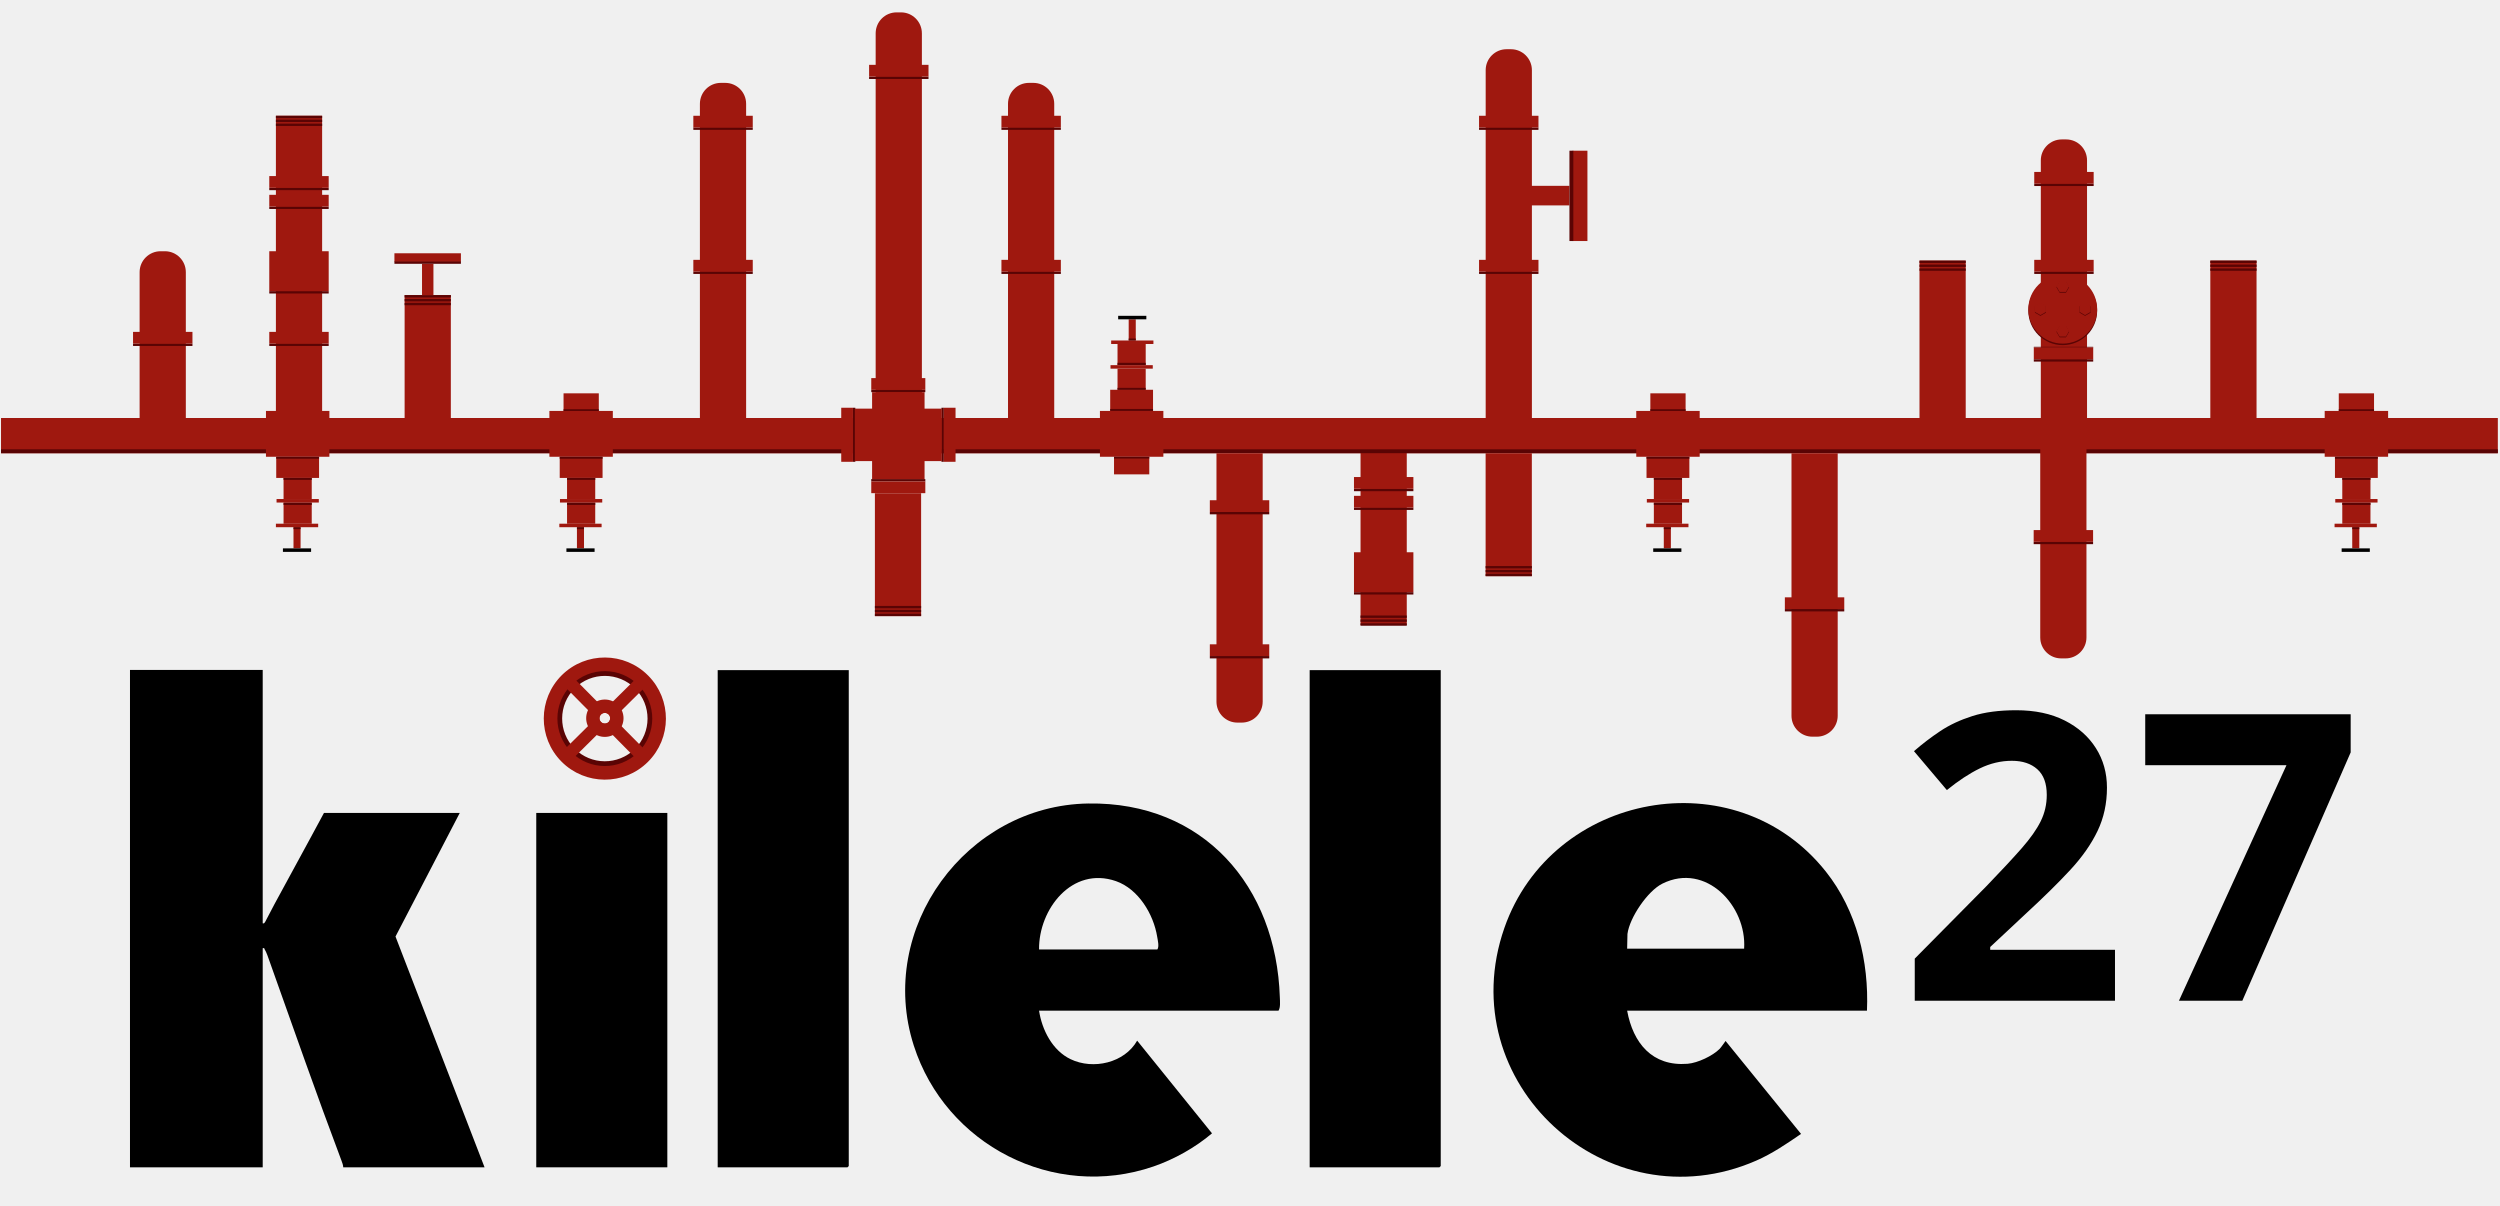
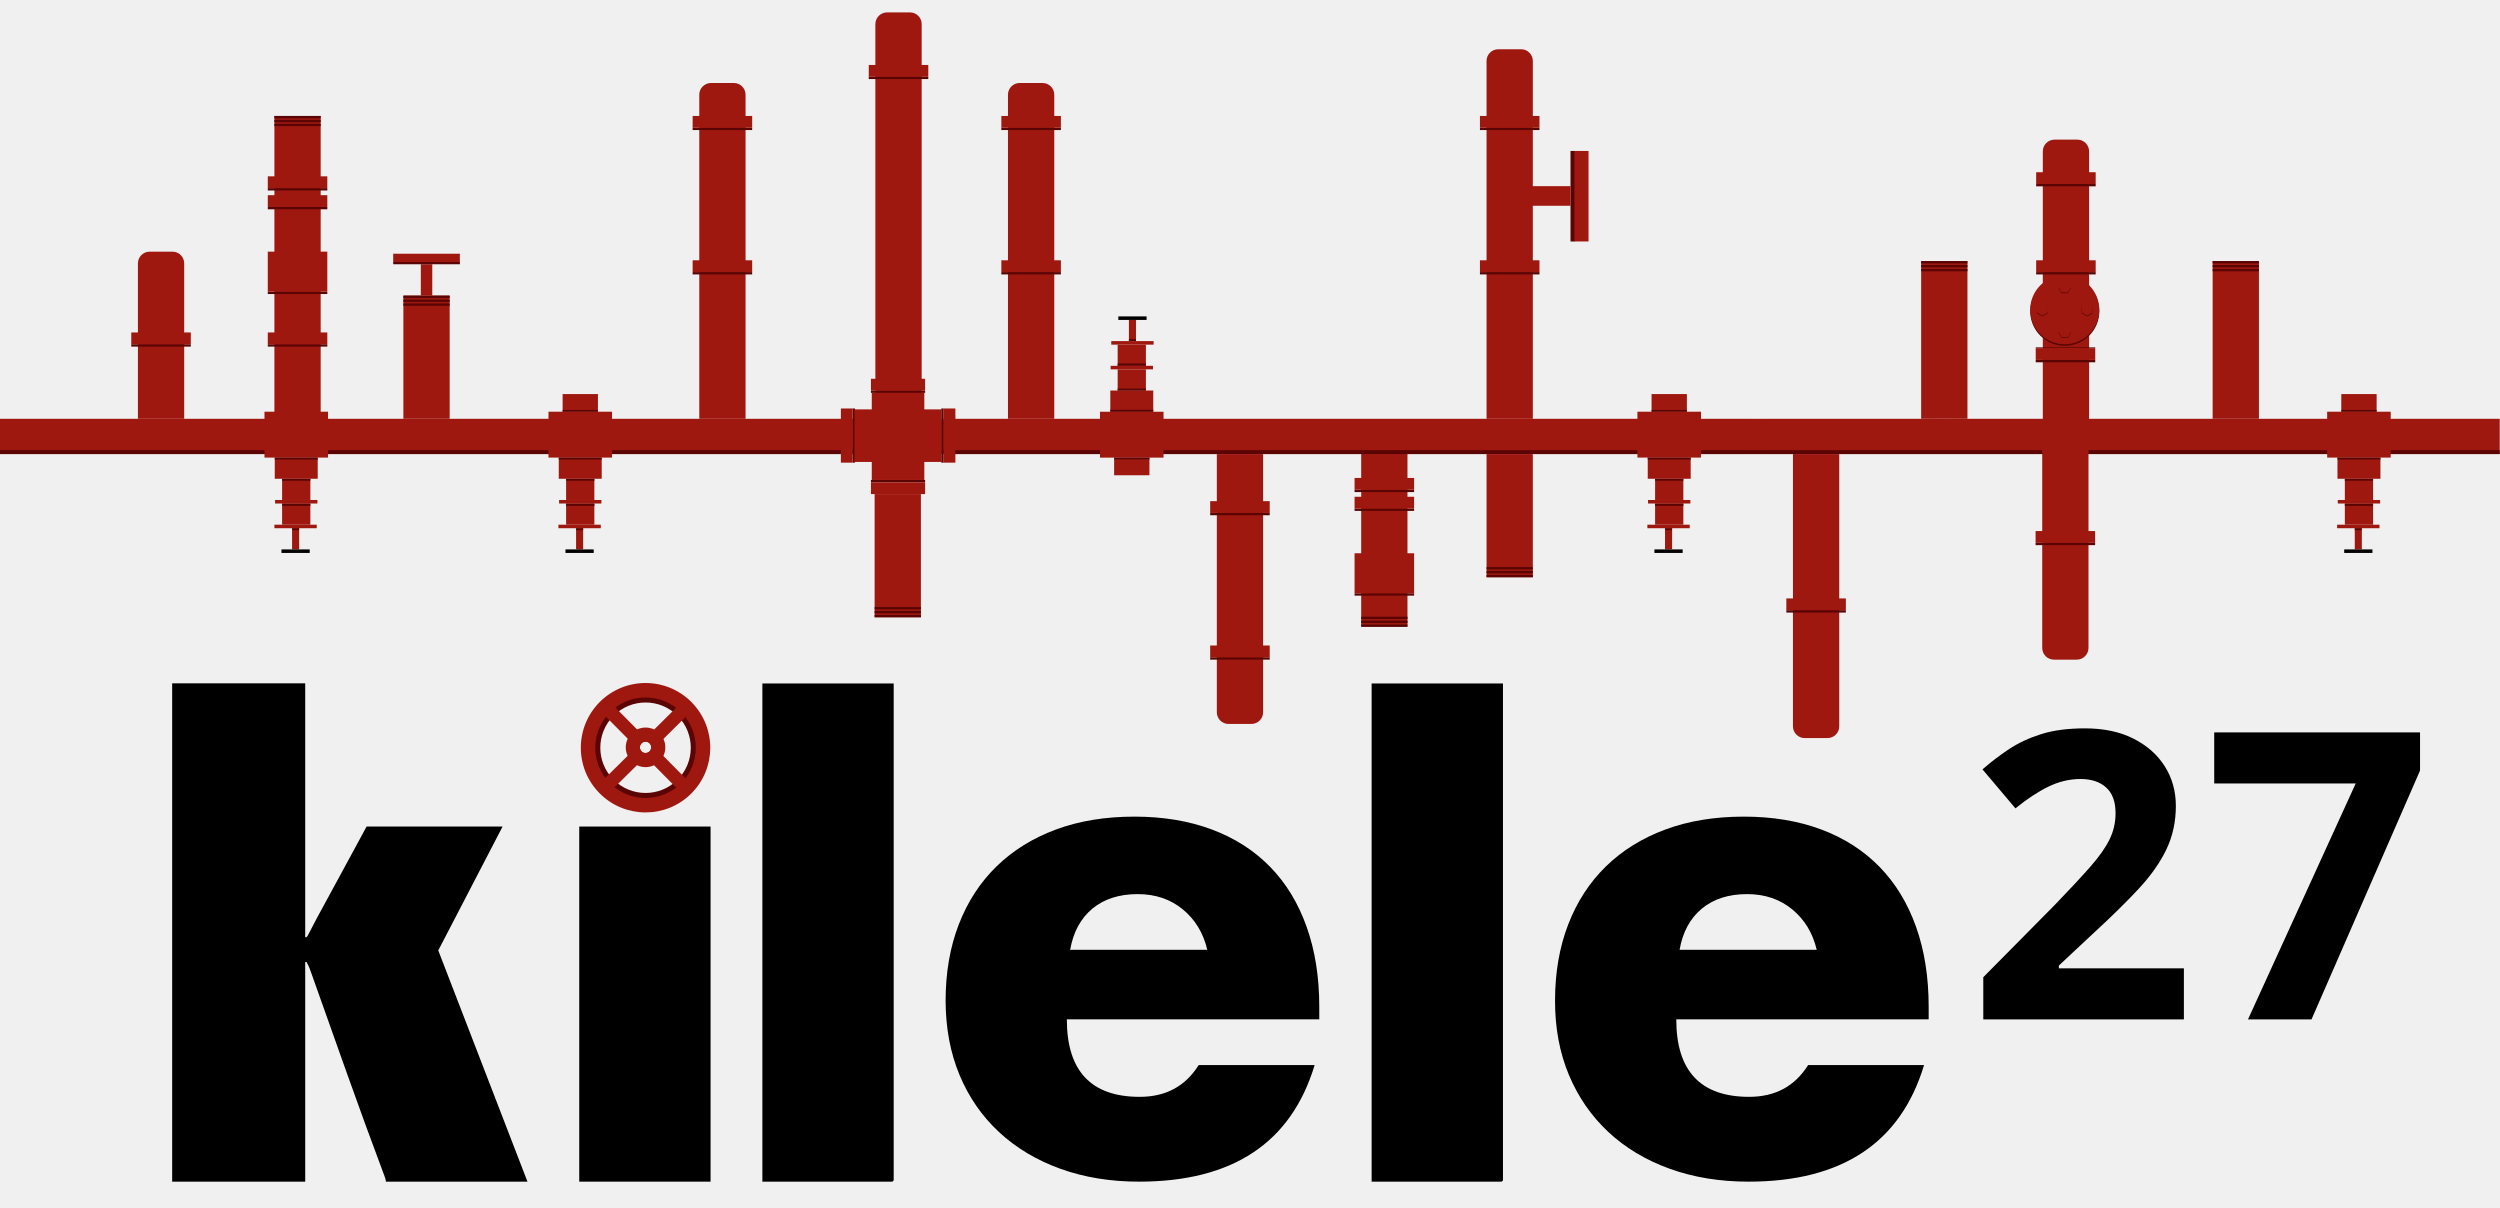
- <svg xmlns="http://www.w3.org/2000/svg" width="100%" height="100%" viewBox="0 0 1634 788" version="1.1" xml:space="preserve" style="fill-rule:evenodd;clip-rule:evenodd;stroke-linejoin:round;stroke-miterlimit:2;">
-   <rect id="Artboard1" x="0" y="0" width="1633.333" height="787.5" style="fill:none;" />
-   <g>
+ <svg xmlns="http://www.w3.org/2000/svg" width="100%" height="100%" viewBox="0 0 2917 1409" version="1.1" xml:space="preserve" style="fill-rule:evenodd;clip-rule:evenodd;stroke-linejoin:round;stroke-miterlimit:2;">
+   <rect id="Artboard1" x="0" y="0" width="2916.667" height="1408.333" style="fill:none;" />
+   <clipPath id="_clip1">
+     <rect x="0" y="0" width="2916.667" height="1408.333" />
+   </clipPath>
+   <g clip-path="url(#_clip1)">
    <g>
      <g>
-         <path d="M372.125,446.25c-12.917,12.833 -13,33.667 -0.208,46.583c12.792,12.958 33.667,13.042 46.583,0.25c12.917,-12.792 13.042,-33.667 0.208,-46.625c-12.833,-12.958 -33.625,-13 -46.583,-0.208Zm42.833,43.25c-10.958,10.833 -28.625,10.75 -39.458,-0.208c-10.833,-10.958 -10.75,-28.625 0.167,-39.458c10.917,-10.833 28.625,-10.75 39.5,0.208c10.833,10.917 10.75,28.583 -0.208,39.458Z" style="fill:#5a0404;fill-rule:nonzero;" />
-         <g>
-           <path d="M368.708,448.333l47.458,47.917l5.75,-5.75l-47.417,-47.875l-5.792,5.708Zm29.083,23.583c-1.375,1.333 -3.583,1.333 -4.958,0c-1.375,-1.333 -1.333,-3.625 0,-4.958c1.333,-1.333 3.625,-1.333 4.958,0c1.333,1.333 1.333,3.583 0,4.958Z" style="fill:#9f180f;fill-rule:nonzero;" />
-           <path d="M368.5,490.25l5.75,5.792l47.875,-47.458l-5.708,-5.75l-47.917,47.417Zm29.292,-18.333c-1.375,1.333 -3.583,1.333 -4.958,0c-1.375,-1.333 -1.333,-3.625 0,-4.958c1.333,-1.333 3.625,-1.333 4.958,0c1.333,1.333 1.333,3.583 0,4.958Z" style="fill:#9f180f;fill-rule:nonzero;" />
-           <path d="M386.75,460.75c-4.792,4.75 -4.833,12.5 -0.083,17.292c4.75,4.792 12.458,4.792 17.25,0.042c4.792,-4.708 4.833,-12.458 0.083,-17.25c-4.75,-4.792 -12.5,-4.833 -17.25,-0.083Zm12.25,12.417c-2.042,2 -5.375,2 -7.417,-0.042c-2.042,-2.042 -2,-5.375 0.042,-7.417c2.042,-2.042 5.375,-2 7.417,0.042c2.042,2.042 2,5.375 -0.042,7.417Z" style="fill:#9f180f;fill-rule:nonzero;" />
-           <path d="M367.208,441.292c-15.625,15.542 -15.75,40.792 -0.25,56.458c15.5,15.667 40.792,15.792 56.458,0.292c15.667,-15.542 15.792,-40.792 0.25,-56.458c-15.5,-15.667 -40.792,-15.792 -56.458,-0.292Zm49.917,50.417c-12.167,12.042 -31.792,11.958 -43.833,-0.208c-12.042,-12.167 -11.958,-31.833 0.208,-43.875c12.167,-12.042 31.792,-11.958 43.833,0.208c12.083,12.167 11.958,31.792 -0.208,43.875Z" style="fill:#9f180f;fill-rule:nonzero;" />
-         </g>
-       </g>
-       <path d="M84.958,762.958l0,-325.083l86.75,0l0,165.625c1,0.208 1.125,-0.292 1.583,-0.917l6.167,-11.75l23.583,-43.375l8.708,-16.125l88.75,0l-42,80.792l58.208,150.833l-92.375,0c-0.042,-1.458 -0.583,-2.833 -1.083,-4.208c-16.292,-43.208 -31.542,-86.875 -47.042,-130.375c-0.792,-2.208 -2.042,-6.083 -3.25,-7.917c-0.333,-0.542 0.083,-1 -1.25,-0.708l0,143.208l-86.75,0" style="fill-rule:nonzero;" />
-       <path d="M1220.25,660.583l-156.75,0c3.875,21.167 16.375,36.542 39.5,34.708c6.583,-0.542 16.375,-5.125 21,-9.792c0.875,-0.875 3.833,-5.125 3.833,-5.125l49.333,60.75c-9.375,6.417 -18.875,12.917 -29.292,17.458c-97.333,42.542 -200,-50.917 -164.583,-152.167c30.958,-88.542 150.917,-111.25 210.083,-36.75c20.208,25.417 28.25,58.75 26.875,90.917Zm-156.75,-40.542l76.458,0c1.833,-27.792 -24.875,-56.667 -53.417,-42.5c-9.708,4.833 -21.458,22.25 -22.833,32.875l-0.208,9.625Z" style="fill-rule:nonzero;" />
-       <path d="M679.125,660.583c1.917,12.583 8.75,26.042 20.625,31.708c14.75,7.083 35.208,2.458 43.5,-12.125l48.917,60.583c-10.875,9.25 -24.708,17 -38.292,21.667c-65.167,22.375 -135.833,-14.167 -156.625,-79.042c-24.583,-76.625 34.375,-157 114.042,-158.208c75.167,-1.167 122.917,54 125.208,126.708c0.083,2.625 0.5,6.667 -0.875,8.708l-156.5,0Zm0,-40l77.292,0c1.375,-1.75 0.292,-6.083 -0.083,-8.333c-2.375,-14.75 -12.292,-31.208 -26.917,-36.333c-28.708,-9.958 -50.583,18.333 -50.292,44.667Z" style="fill-rule:nonzero;" />
-       <path d="M856,762.958l0,-324.958l85.667,0l0,324.125l-0.833,0.833l-84.833,0Z" style="fill-rule:nonzero;" />
-       <path d="M469.083,762.958l0,-324.958l85.667,0l0,324.125l-0.833,0.833l-84.833,0Z" style="fill-rule:nonzero;" />
-       <rect x="350.5" y="531.333" width="85.667" height="231.625" />
+         <g>
+           <path d="M709.375,828.167c-24.458,24.25 -24.625,63.667 -0.417,88.125c24.208,24.458 63.667,24.625 88.125,0.417c24.458,-24.208 24.625,-63.667 0.417,-88.125c-24.208,-24.458 -63.667,-24.625 -88.125,-0.417Zm81,81.792c-20.708,20.5 -54.125,20.333 -74.667,-0.375c-20.5,-20.708 -20.333,-54.125 0.375,-74.625c20.708,-20.5 54.125,-20.375 74.625,0.333c20.542,20.708 20.375,54.125 -0.333,74.667Z" style="fill:#5a0404;fill-rule:nonzero;" />
+           <g>
+             <path d="M702.875,832.125l89.75,90.583l10.917,-10.833l-89.75,-90.583l-10.917,10.833Zm55,44.583c-2.625,2.542 -6.792,2.542 -9.333,-0.042c-2.542,-2.583 -2.542,-6.792 0,-9.333c2.542,-2.542 6.792,-2.542 9.375,0c2.542,2.625 2.542,6.792 -0.042,9.375Z" style="fill:#9f180f;fill-rule:nonzero;" />
+             <path d="M702.5,911.417l10.833,10.917l90.583,-89.708l-10.833,-10.958l-90.583,89.75Zm55.375,-34.708c-2.625,2.542 -6.792,2.542 -9.333,-0.042c-2.542,-2.583 -2.542,-6.792 0,-9.333c2.542,-2.542 6.792,-2.542 9.375,0c2.542,2.625 2.542,6.792 -0.042,9.375Z" style="fill:#9f180f;fill-rule:nonzero;" />
+             <path d="M736.958,855.625c-9.042,8.958 -9.125,23.583 -0.125,32.625c8.958,9.083 23.583,9.125 32.625,0.167c9.042,-8.958 9.125,-23.583 0.167,-32.667c-8.958,-9.083 -23.583,-9.125 -32.667,-0.125Zm23.208,23.417c-3.875,3.833 -10.125,3.833 -14,-0.083c-3.875,-3.917 -3.792,-10.125 0.083,-13.958c3.875,-3.875 10.125,-3.833 14,0.042c3.875,3.875 3.792,10.167 -0.083,14Z" style="fill:#9f180f;fill-rule:nonzero;" />
+             <path d="M700.083,818.792c-29.625,29.375 -29.875,77.167 -0.5,106.792c29.375,29.625 77.167,29.875 106.792,0.5c29.625,-29.333 29.833,-77.167 0.5,-106.792c-29.333,-29.625 -77.167,-29.833 -106.792,-0.5Zm94.417,95.333c-23,22.792 -60.167,22.625 -82.958,-0.417c-22.792,-23 -22.625,-60.125 0.417,-82.917c23,-22.792 60.125,-22.625 82.917,0.375c22.792,23 22.625,60.167 -0.375,82.958Z" style="fill:#9f180f;fill-rule:nonzero;" />
+           </g>
+         </g>
+         <path d="M200.875,1378.75l0,-581.458l155.25,0l0,296.25c1.792,0.375 1.958,-0.542 2.833,-1.667l11,-21.042l42.167,-77.583l15.583,-28.833l158.708,0l-75.042,144.542l104.083,269.792l-165.208,0c-0.125,-2.583 -1.083,-5.125 -2,-7.5c-29.125,-77.292 -56.375,-155.417 -84.083,-233.208c-1.417,-4 -3.667,-10.875 -5.833,-14.208c-0.625,-0.958 0.125,-1.75 -2.208,-1.292l0,256.208l-155.25,0" style="fill-rule:nonzero;" />
+         <path d="M1600.417,1378.75l0,-581.25l153.25,0l0,579.75l-1.542,1.5l-151.708,0Z" style="fill-rule:nonzero;" />
+         <path d="M1244.792,1189.375c0,60.278 28.347,90.417 85.042,90.417c30.389,0 53.319,-12.361 68.792,-37.083l135.292,0c-27.333,90.694 -95.625,136.042 -204.875,136.042c-33.5,0 -64.153,-5.028 -91.958,-15.083c-27.806,-10.056 -51.653,-24.347 -71.542,-42.875c-19.889,-18.528 -35.208,-40.694 -45.958,-66.5c-10.75,-25.806 -16.167,-54.667 -16.25,-86.583c0,-32.972 5.153,-62.736 15.458,-89.292c10.306,-26.528 25,-49.069 44.083,-67.625c19.056,-18.556 42.111,-32.861 69.167,-42.917c27.056,-10.028 57.597,-15.042 91.625,-15.042c33.472,0 63.611,5.014 90.417,15.042c26.806,10.056 49.486,24.625 68.042,43.708c18.556,19.056 32.722,42.375 42.5,69.958c9.806,27.556 14.708,58.597 14.708,93.125l0,14.708l-294.542,0Zm163.875,-81.167c-4.639,-19.583 -14.167,-35.306 -28.583,-47.167c-14.444,-11.861 -31.972,-17.792 -52.583,-17.792c-21.639,0 -39.292,5.667 -52.958,17c-13.639,11.361 -22.264,27.347 -25.875,47.958l160,0Z" style="fill-rule:nonzero;" />
+         <path d="M1955.875,1189.375c0,60.278 28.347,90.417 85.042,90.417c30.389,0 53.319,-12.361 68.792,-37.083l135.292,0c-27.333,90.694 -95.625,136.042 -204.875,136.042c-33.5,0 -64.167,-5.028 -92,-15.083c-27.833,-10.056 -51.667,-24.347 -71.5,-42.875c-19.833,-18.528 -35.167,-40.694 -46,-66.5c-10.833,-25.806 -16.236,-54.667 -16.208,-86.583c0,-32.972 5.153,-62.736 15.458,-89.292c10.306,-26.528 24.986,-49.069 44.042,-67.625c19.056,-18.556 42.125,-32.861 69.208,-42.917c27.056,-10.028 57.583,-15.042 91.583,-15.042c33.5,0 63.653,5.014 90.458,15.042c26.778,10.056 49.444,24.625 68,43.708c18.556,19.056 32.736,42.375 42.542,69.958c9.778,27.556 14.667,58.597 14.667,93.125l0,14.708l-294.5,0Zm163.875,-81.167c-4.639,-19.583 -14.167,-35.306 -28.583,-47.167c-14.444,-11.861 -31.972,-17.792 -52.583,-17.792c-21.639,0 -39.292,5.667 -52.958,17c-13.667,11.361 -22.292,27.347 -25.875,47.958l160,0Z" style="fill-rule:nonzero;" />
+         <path d="M889.542,1378.75l0,-581.25l153.208,0l0,579.75l-1.5,1.5l-151.708,0Z" style="fill-rule:nonzero;" />
+         <rect x="675.875" y="964.417" width="153.208" height="414.333" />
+       </g>
+       <g>
+         <text x="2295.333px" y="1189.458px" style="font-family:'Futura-CondensedExtraBold', 'Futura', sans-serif;font-weight:800;font-stretch:condensed;font-size:469.083px;">2</text>
+         <text x="2570.875px" y="1189.458px" style="font-family:'Futura-CondensedExtraBold', 'Futura', sans-serif;font-weight:800;font-stretch:condensed;font-size:469.083px;">7</text>
+       </g>
    </g>
    <g>
-       <text x="1241px" y="654.083px" style="font-family:'Futura-CondensedExtraBold', 'Futura', sans-serif;font-weight:800;font-stretch:condensed;font-size:262.25px;">2</text>
-       <text x="1395.042px" y="654.083px" style="font-family:'Futura-CondensedExtraBold', 'Futura', sans-serif;font-weight:800;font-stretch:condensed;font-size:262.25px;">7</text>
-     </g>
-   </g>
-   <g>
-     <g>
-       <rect x="889.25" y="286.75" width="30.208" height="121.833" style="fill:#9f180f;" />
-       <rect x="884.958" y="331.75" width="38.833" height="1.542" style="fill:#5a0404;" />
-       <rect x="884.958" y="324.083" width="38.833" height="7.667" style="fill:#9f180f;" />
-       <rect x="884.958" y="319.5" width="38.833" height="1.542" style="fill:#5a0404;" />
-       <rect x="889.25" y="402.292" width="30.208" height="1.542" style="fill:#5a0404;" />
-       <rect x="889.25" y="404.875" width="30.208" height="1.542" style="fill:#5a0404;" />
-       <rect x="889.25" y="407.417" width="30.208" height="1.542" style="fill:#5a0404;" />
-       <rect x="884.958" y="311.792" width="38.833" height="7.667" style="fill:#9f180f;" />
-       <rect x="884.958" y="387.042" width="38.833" height="1.542" style="fill:#5a0404;" />
-       <rect x="884.958" y="360.958" width="38.833" height="26.083" style="fill:#9f180f;" />
-     </g>
-     <rect x="1143" y="273.208" width="9.208" height="23.042" style="fill:#fff;" />
-     <rect x="1267.375" y="270.917" width="9.208" height="23.042" style="fill:#fff;" />
-     <rect x="0.667" y="273.208" width="1631.917" height="23.042" style="fill:#9f180f;" />
-     <rect x="0.667" y="293.667" width="1631.917" height="2.542" style="fill:#5a0404;" />
-     <g>
-       <rect x="359.083" y="268.583" width="41.458" height="29.958" style="fill:#9f180f;" />
-       <rect x="368.333" y="257.083" width="23.042" height="11.5" style="fill:#9f180f;" />
-       <rect x="368.333" y="267.458" width="23.042" height="1.167" style="fill:#5a0404;" />
-       <rect x="365.833" y="298.542" width="28" height="13.833" style="fill:#9f180f;" />
-       <rect x="365.833" y="298.542" width="28" height="1.292" style="fill:#5a0404;" />
-       <rect x="370.625" y="312.375" width="18.417" height="13.833" style="fill:#9f180f;" />
-       <rect x="370.625" y="312.375" width="18.417" height="1.292" style="fill:#5a0404;" />
-       <rect x="370.625" y="328.5" width="18.417" height="13.833" style="fill:#9f180f;" />
-       <rect x="370.625" y="328.5" width="18.417" height="1.542" style="fill:#5a0404;" />
-       <rect x="377.083" y="344.583" width="4.625" height="13.833" style="fill:#9f180f;" />
-       <rect x="366" y="326.167" width="27.625" height="2.292" style="fill:#9f180f;" />
-       <rect x="365.583" y="342.292" width="27.625" height="2.292" style="fill:#9f180f;" />
-       <rect x="370.208" y="358.417" width="18.417" height="2.292" />
-       <rect x="377.083" y="344.583" width="4.625" height="1.292" style="fill:#5a0404;" />
-     </g>
-     <g>
-       <rect x="1069.458" y="268.583" width="41.458" height="29.958" style="fill:#9f180f;" />
-       <rect x="1078.667" y="257.083" width="23.042" height="11.5" style="fill:#9f180f;" />
-       <rect x="1078.667" y="267.458" width="23.042" height="1.167" style="fill:#5a0404;" />
-       <rect x="1076.167" y="298.542" width="28" height="13.833" style="fill:#9f180f;" />
-       <rect x="1076.167" y="298.542" width="28" height="1.292" style="fill:#5a0404;" />
-       <rect x="1080.958" y="312.375" width="18.417" height="13.833" style="fill:#9f180f;" />
-       <rect x="1080.958" y="312.375" width="18.417" height="1.292" style="fill:#5a0404;" />
-       <rect x="1080.958" y="328.5" width="18.417" height="13.833" style="fill:#9f180f;" />
-       <rect x="1080.958" y="328.5" width="18.417" height="1.542" style="fill:#5a0404;" />
-       <rect x="1087.458" y="344.583" width="4.625" height="13.833" style="fill:#9f180f;" />
-       <rect x="1076.375" y="326.167" width="27.625" height="2.292" style="fill:#9f180f;" />
-       <rect x="1075.958" y="342.292" width="27.625" height="2.292" style="fill:#9f180f;" />
-       <rect x="1080.542" y="358.417" width="18.417" height="2.292" />
-       <rect x="1087.458" y="344.583" width="4.625" height="1.292" style="fill:#5a0404;" />
-     </g>
-     <g>
-       <rect x="1519.417" y="268.583" width="41.458" height="29.958" style="fill:#9f180f;" />
-       <rect x="1528.625" y="257.083" width="23.042" height="11.5" style="fill:#9f180f;" />
-       <rect x="1528.625" y="267.458" width="23.042" height="1.167" style="fill:#5a0404;" />
-       <rect x="1526.125" y="298.542" width="28" height="13.833" style="fill:#9f180f;" />
-       <rect x="1526.125" y="298.542" width="28" height="1.292" style="fill:#5a0404;" />
-       <rect x="1530.917" y="312.375" width="18.417" height="13.833" style="fill:#9f180f;" />
-       <rect x="1530.917" y="312.375" width="18.417" height="1.292" style="fill:#5a0404;" />
-       <rect x="1530.917" y="328.5" width="18.417" height="13.833" style="fill:#9f180f;" />
-       <rect x="1530.917" y="328.5" width="18.417" height="1.542" style="fill:#5a0404;" />
-       <rect x="1537.417" y="344.583" width="4.625" height="13.833" style="fill:#9f180f;" />
-       <rect x="1526.333" y="326.167" width="27.625" height="2.292" style="fill:#9f180f;" />
-       <rect x="1525.875" y="342.292" width="27.625" height="2.292" style="fill:#9f180f;" />
-       <rect x="1530.5" y="358.417" width="18.417" height="2.292" />
-       <rect x="1537.417" y="344.583" width="4.625" height="1.292" style="fill:#5a0404;" />
-     </g>
-     <g>
-       <rect x="718.917" y="268.583" width="41.458" height="29.958" style="fill:#9f180f;" />
-       <rect x="728.125" y="298.542" width="23.042" height="11.5" style="fill:#9f180f;" />
-       <rect x="728.125" y="298.542" width="23.042" height="1.167" style="fill:#5a0404;" />
-       <rect x="725.625" y="254.75" width="28" height="13.833" style="fill:#9f180f;" />
-       <rect x="725.625" y="267.292" width="28" height="1.292" style="fill:#5a0404;" />
-       <rect x="730.417" y="240.958" width="18.417" height="13.833" style="fill:#9f180f;" />
-       <rect x="730.417" y="253.5" width="18.417" height="1.292" style="fill:#5a0404;" />
-       <rect x="730.417" y="224.833" width="18.417" height="13.833" style="fill:#9f180f;" />
-       <rect x="730.417" y="237.125" width="18.417" height="1.542" style="fill:#5a0404;" />
-       <rect x="737.708" y="208.708" width="4.625" height="13.833" style="fill:#9f180f;" />
-       <rect x="725.833" y="238.667" width="27.625" height="2.292" style="fill:#9f180f;" />
-       <rect x="726.25" y="222.542" width="27.625" height="2.292" style="fill:#9f180f;" />
-       <rect x="730.833" y="206.417" width="18.417" height="2.292" />
-       <rect x="737.708" y="221.25" width="4.625" height="1.292" style="fill:#5a0404;" />
-     </g>
-     <g>
-       <rect x="173.833" y="268.583" width="41.458" height="29.958" style="fill:#9f180f;" />
-       <rect x="183.042" y="257.083" width="23.042" height="11.5" style="fill:#9f180f;" />
-       <rect x="183.042" y="267.458" width="23.042" height="1.167" style="fill:#5a0404;" />
-       <rect x="180.542" y="298.542" width="28" height="13.833" style="fill:#9f180f;" />
-       <rect x="180.542" y="298.542" width="28" height="1.292" style="fill:#5a0404;" />
-       <rect x="185.333" y="312.375" width="18.417" height="13.833" style="fill:#9f180f;" />
-       <rect x="185.333" y="312.375" width="18.417" height="1.292" style="fill:#5a0404;" />
-       <rect x="185.333" y="328.5" width="18.417" height="13.833" style="fill:#9f180f;" />
-       <rect x="185.333" y="328.5" width="18.417" height="1.542" style="fill:#5a0404;" />
-       <rect x="191.833" y="344.583" width="4.625" height="13.833" style="fill:#9f180f;" />
-       <rect x="180.75" y="326.167" width="27.625" height="2.292" style="fill:#9f180f;" />
-       <rect x="180.333" y="342.292" width="27.625" height="2.292" style="fill:#9f180f;" />
-       <rect x="184.917" y="358.417" width="18.417" height="2.292" />
-       <rect x="191.833" y="344.583" width="4.625" height="1.292" style="fill:#5a0404;" />
-     </g>
-     <g>
-       <path d="M471.125,54.167l2.875,0c7.542,0 13.667,6.125 13.667,13.667l0,205.375l-30.208,0l0,-205.375c0,-7.542 6.125,-13.667 13.667,-13.667Z" style="fill:#9f180f;fill-rule:nonzero;" />
-       <rect x="453.167" y="83.333" width="38.833" height="1.542" style="fill:#5a0404;" />
-       <rect x="453.167" y="75.667" width="38.833" height="7.667" style="fill:#9f180f;" />
-       <rect x="453.167" y="177.5" width="38.833" height="1.542" style="fill:#5a0404;" />
-       <rect x="453.167" y="169.833" width="38.833" height="7.667" style="fill:#9f180f;" />
-     </g>
-     <g>
-       <path d="M586.042,8.083l2.833,0c7.542,0 13.667,6.125 13.667,13.708l0,251.417l-30.208,0l0,-251.417c0,-7.583 6.125,-13.708 13.708,-13.708Z" style="fill:#9f180f;fill-rule:nonzero;" />
-       <rect x="568.042" y="50.083" width="38.833" height="1.542" style="fill:#5a0404;" />
-       <rect x="568.042" y="42.375" width="38.833" height="7.667" style="fill:#9f180f;" />
-     </g>
-     <g>
-       <path d="M672.5,54.167l2.875,0c7.542,0 13.667,6.125 13.667,13.667l0,205.375l-30.208,0l0,-205.375c0,-7.542 6.125,-13.667 13.667,-13.667Z" style="fill:#9f180f;fill-rule:nonzero;" />
-       <rect x="654.542" y="83.333" width="38.833" height="1.542" style="fill:#5a0404;" />
-       <rect x="654.542" y="75.667" width="38.833" height="7.667" style="fill:#9f180f;" />
-       <rect x="654.542" y="177.5" width="38.833" height="1.542" style="fill:#5a0404;" />
-       <rect x="654.542" y="169.833" width="38.833" height="7.667" style="fill:#9f180f;" />
-     </g>
-     <g>
-       <path d="M811.625,472.292l-2.875,0c-7.542,0 -13.667,-6.125 -13.667,-13.667l-0,-162.375l30.208,0l0,162.375c0,7.542 -6.125,13.667 -13.667,13.667Z" style="fill:#9f180f;fill-rule:nonzero;" />
-       <g>
-         <rect x="790.75" y="428.792" width="38.833" height="1.542" style="fill:#5a0404;" />
-         <rect x="790.75" y="421.125" width="38.833" height="7.667" style="fill:#9f180f;" />
-         <rect x="790.75" y="334.625" width="38.833" height="1.542" style="fill:#5a0404;" />
-         <rect x="790.75" y="326.958" width="38.833" height="7.667" style="fill:#9f180f;" />
-       </g>
-     </g>
-     <g>
-       <path d="M104.958,164.208l2.833,0c7.542,0 13.667,6.125 13.667,13.667l0,95.333l-30.208,0l0,-95.333c0,-7.542 6.167,-13.667 13.708,-13.667Z" style="fill:#9f180f;fill-rule:nonzero;" />
-       <rect x="86.958" y="224.583" width="38.833" height="1.542" style="fill:#5a0404;" />
-       <rect x="86.958" y="216.917" width="38.833" height="7.667" style="fill:#9f180f;" />
-     </g>
-     <g>
-       <rect x="264.458" y="192.875" width="30.208" height="80.333" style="fill:#9f180f;" />
-       <rect x="264.458" y="192.875" width="30.208" height="1.542" style="fill:#5a0404;" />
-       <rect x="264.458" y="195.417" width="30.208" height="1.542" style="fill:#5a0404;" />
-       <rect x="264.458" y="197.958" width="30.208" height="1.542" style="fill:#5a0404;" />
-     </g>
-     <g>
-       <rect x="971" y="296.25" width="30.208" height="80.333" style="fill:#9f180f;" />
-       <rect x="971" y="375.042" width="30.208" height="1.542" style="fill:#5a0404;" />
-       <rect x="971" y="372.5" width="30.208" height="1.542" style="fill:#5a0404;" />
-       <rect x="971" y="369.958" width="30.208" height="1.542" style="fill:#5a0404;" />
-     </g>
-     <g>
-       <rect x="571.833" y="322.375" width="30.208" height="80.333" style="fill:#9f180f;" />
-       <rect x="571.833" y="401.125" width="30.208" height="1.542" style="fill:#5a0404;" />
-       <rect x="571.833" y="398.583" width="30.208" height="1.542" style="fill:#5a0404;" />
-       <rect x="571.833" y="396.042" width="30.208" height="1.542" style="fill:#5a0404;" />
-     </g>
-     <g>
-       <rect x="1254.583" y="170.333" width="30.208" height="102.875" style="fill:#9f180f;" />
-       <rect x="1254.583" y="170.333" width="30.208" height="1.542" style="fill:#5a0404;" />
-       <rect x="1254.583" y="172.917" width="30.208" height="1.542" style="fill:#5a0404;" />
-       <rect x="1254.583" y="175.458" width="30.208" height="1.542" style="fill:#5a0404;" />
-     </g>
-     <g>
-       <rect x="1444.667" y="170.333" width="30.208" height="102.875" style="fill:#9f180f;" />
-       <rect x="1444.667" y="170.333" width="30.208" height="1.542" style="fill:#5a0404;" />
-       <rect x="1444.667" y="172.917" width="30.208" height="1.542" style="fill:#5a0404;" />
-       <rect x="1444.667" y="175.458" width="30.208" height="1.542" style="fill:#5a0404;" />
-     </g>
-     <g>
-       <rect x="180.333" y="75.667" width="30.208" height="197.542" style="fill:#9f180f;" />
-       <rect x="176" y="224.583" width="38.833" height="1.542" style="fill:#5a0404;" />
-       <rect x="176" y="216.917" width="38.833" height="7.667" style="fill:#9f180f;" />
-       <rect x="176" y="135.042" width="38.833" height="1.542" style="fill:#5a0404;" />
-       <rect x="176" y="127.333" width="38.833" height="7.667" style="fill:#9f180f;" />
-       <rect x="176" y="122.75" width="38.833" height="1.542" style="fill:#5a0404;" />
-       <rect x="180.333" y="80.792" width="30.208" height="1.542" style="fill:#5a0404;" />
-       <rect x="180.333" y="78.208" width="30.208" height="1.542" style="fill:#5a0404;" />
-       <rect x="180.333" y="75.667" width="30.208" height="1.542" style="fill:#5a0404;" />
-       <rect x="176" y="115.083" width="38.833" height="7.667" style="fill:#9f180f;" />
-       <rect x="176" y="190.292" width="38.833" height="1.542" style="fill:#5a0404;" />
-       <rect x="176" y="164.208" width="38.833" height="26.083" style="fill:#9f180f;" />
-     </g>
-     <g>
-       <path d="M984.708,32.167l2.833,0c7.542,0 13.708,6.125 13.708,13.667l0,227.375l-30.208,0l0,-227.375c0,-7.542 6.125,-13.667 13.667,-13.667Z" style="fill:#9f180f;fill-rule:nonzero;" />
-       <rect x="966.708" y="83.333" width="38.833" height="1.542" style="fill:#5a0404;" />
-       <rect x="966.708" y="75.667" width="38.833" height="7.667" style="fill:#9f180f;" />
-       <rect x="966.708" y="177.5" width="38.833" height="1.542" style="fill:#5a0404;" />
-       <rect x="966.708" y="169.833" width="38.833" height="7.667" style="fill:#9f180f;" />
-     </g>
-     <g>
-       <path d="M1347.583,91.125l2.833,0c7.542,0 13.667,6.125 13.667,13.667l0,171.583l-30.208,0l0,-171.583c0,-7.542 6.125,-13.667 13.708,-13.667Z" style="fill:#9f180f;fill-rule:nonzero;" />
-       <g>
-         <rect x="1329.583" y="177.5" width="38.833" height="1.542" style="fill:#5a0404;" />
-         <rect x="1329.583" y="169.833" width="38.833" height="7.667" style="fill:#9f180f;" />
-       </g>
-       <rect x="1329.292" y="226.667" width="38.833" height="0.5" style="fill:#5a0404;" />
-       <rect x="1329.292" y="234.792" width="38.833" height="1.542" style="fill:#5a0404;" />
-       <rect x="1329.292" y="227.125" width="38.833" height="7.667" style="fill:#9f180f;" />
-     </g>
-     <g>
-       <path d="M1350.042,430.333l-2.875,0c-7.542,0 -13.667,-6.125 -13.667,-13.667l0,-132.708l30.208,0l0,132.708c-0,7.542 -6.125,13.667 -13.667,13.667Z" style="fill:#9f180f;fill-rule:nonzero;" />
-       <rect x="1329.208" y="354.125" width="38.833" height="1.542" style="fill:#5a0404;" />
-       <rect x="1329.208" y="346.458" width="38.833" height="7.667" style="fill:#9f180f;" />
-     </g>
-     <g>
-       <path d="M1187.458,481.5l-2.875,0c-7.542,0 -13.667,-6.125 -13.667,-13.667l-0,-171.583l30.208,0l0,171.583c0,7.542 -6.125,13.667 -13.667,13.667Z" style="fill:#9f180f;fill-rule:nonzero;" />
-       <rect x="1166.583" y="390.417" width="38.833" height="7.667" style="fill:#9f180f;" />
-       <rect x="1166.583" y="398.083" width="38.833" height="1.542" style="fill:#5a0404;" />
-     </g>
-     <g>
-       <rect x="569.458" y="254.792" width="35.333" height="1.542" style="fill:#5a0404;" />
-       <rect x="569.458" y="247.125" width="35.333" height="7.667" style="fill:#9f180f;" />
-     </g>
-     <g>
-       <path d="M557.5,266.5l1.542,0l0,35.333l-1.542,0l0,-35.333Z" style="fill:#5a0404;" />
-       <path d="M549.833,266.5l7.667,0l0,35.333l-7.667,0l0,-35.333Z" style="fill:#9f180f;" />
-     </g>
-     <g>
-       <path d="M616.875,301.833l-1.542,0l0,-35.333l1.542,0l0,35.333Z" style="fill:#5a0404;" />
-       <path d="M624.542,301.833l-7.667,0l0,-35.333l7.667,0l-0,35.333Z" style="fill:#9f180f;" />
-     </g>
-     <g>
-       <rect x="569.458" y="313.125" width="35.333" height="1.542" style="fill:#5a0404;" />
-       <rect x="569.458" y="314.667" width="35.333" height="7.667" style="fill:#9f180f;" />
-     </g>
-     <rect x="570" y="256.333" width="34.292" height="56.792" style="fill:#9f180f;" />
-     <path d="M615.542,301.375l-56.792,0l0,-34.292l56.792,0l0,34.292Z" style="fill:#9f180f;" />
-     <circle cx="1348.208" cy="203.083" r="22.5" style="fill:#5a0404;" />
-     <circle cx="1348.208" cy="202.083" r="22.5" style="fill:#9f180f;" />
-     <g>
-       <path d="M1350.292,184.167l-4.125,0l-2.083,3.583l2.083,3.583l4.125,0l2.083,-3.583l-2.083,-3.583Z" style="fill:#5a0404;fill-rule:nonzero;" />
-       <path d="M1350.292,213.333l-4.125,0l-2.083,3.583l2.083,3.583l4.125,0l2.083,-3.583l-2.083,-3.583Z" style="fill:#5a0404;fill-rule:nonzero;" />
-     </g>
-     <g>
-       <path d="M1366.375,204.375l0,-4.125l-3.583,-2.042l-3.583,2.042l0,4.125l3.583,2.083l3.583,-2.083Z" style="fill:#5a0404;fill-rule:nonzero;" />
-       <path d="M1337.208,204.375l0,-4.125l-3.583,-2.042l-3.583,2.042l0,4.125l3.583,2.083l3.583,-2.083Z" style="fill:#5a0404;fill-rule:nonzero;" />
-     </g>
-     <g>
-       <path d="M1350.292,183.625l-4.125,0l-2.083,3.583l2.083,3.583l4.125,0l2.083,-3.583l-2.083,-3.583Z" style="fill:#9f180f;fill-rule:nonzero;" />
-       <path d="M1350.292,212.833l-4.125,0l-2.083,3.583l2.083,3.583l4.125,0l2.083,-3.583l-2.083,-3.583Z" style="fill:#9f180f;fill-rule:nonzero;" />
-     </g>
-     <g>
-       <path d="M1366.375,203.875l0,-4.125l-3.583,-2.083l-3.583,2.083l0,4.125l3.583,2.083l3.583,-2.083Z" style="fill:#9f180f;fill-rule:nonzero;" />
-       <path d="M1337.208,203.875l0,-4.125l-3.583,-2.083l-3.583,2.083l0,4.125l3.583,2.083l3.583,-2.083Z" style="fill:#9f180f;fill-rule:nonzero;" />
-     </g>
-     <rect x="1027.833" y="98.5" width="9.708" height="59.042" style="fill:#9f180f;" />
-     <path d="M1025.792,134.25l-35.042,0l0,-12.792l35.042,0l0,12.792Z" style="fill:#9f180f;" />
-     <rect x="1025.792" y="98.5" width="2.542" height="59.042" style="fill:#5a0404;" />
-     <g>
-       <rect x="275.833" y="172.417" width="7.458" height="20.5" style="fill:#9f180f;" />
-       <g>
-         <path d="M257.792,165.542l43.458,0l0,5.667l-43.458,0l0,-5.667Z" style="fill:#9f180f;" />
-         <path d="M257.792,170.917l43.458,0l0,1.5l-43.458,0l0,-1.5Z" style="fill:#5a0404;" />
-       </g>
-     </g>
-     <g>
-       <rect x="1329.583" y="120.042" width="38.833" height="1.542" style="fill:#5a0404;" />
-       <rect x="1329.583" y="112.375" width="38.833" height="7.667" style="fill:#9f180f;" />
+       <g>
+         <rect x="1588.25" y="512.792" width="54" height="217.958" style="fill:#9f180f;" />
+         <rect x="1580.5" y="593.375" width="69.458" height="2.75" style="fill:#5a0404;" />
+         <rect x="1580.5" y="579.625" width="69.458" height="13.75" style="fill:#9f180f;" />
+         <rect x="1580.5" y="571.417" width="69.458" height="2.75" style="fill:#5a0404;" />
+         <rect x="1588.25" y="719.542" width="54" height="2.75" style="fill:#5a0404;" />
+         <rect x="1588.25" y="724.167" width="54" height="2.75" style="fill:#5a0404;" />
+         <rect x="1588.25" y="728.708" width="54" height="2.75" style="fill:#5a0404;" />
+         <rect x="1580.5" y="557.667" width="69.458" height="13.75" style="fill:#9f180f;" />
+         <rect x="1580.5" y="692.25" width="69.458" height="2.75" style="fill:#5a0404;" />
+         <rect x="1580.5" y="645.542" width="69.458" height="46.667" style="fill:#9f180f;" />
+       </g>
+       <rect x="2042.083" y="488.625" width="16.458" height="41.208" style="fill:#fff;" />
+       <rect x="2264.542" y="484.5" width="16.458" height="41.208" style="fill:#fff;" />
+       <rect x="-1.125" y="488.625" width="2918.917" height="41.208" style="fill:#9f180f;" />
+       <rect x="-1.125" y="525.25" width="2918.917" height="4.583" style="fill:#5a0404;" />
+       <g>
+         <rect x="639.958" y="480.375" width="74.167" height="53.542" style="fill:#9f180f;" />
+         <rect x="656.458" y="459.792" width="41.208" height="20.583" style="fill:#9f180f;" />
+         <rect x="656.458" y="478.333" width="41.208" height="2.042" style="fill:#5a0404;" />
+         <rect x="651.958" y="533.917" width="50.125" height="24.708" style="fill:#9f180f;" />
+         <rect x="651.958" y="533.917" width="50.125" height="2.292" style="fill:#5a0404;" />
+         <rect x="660.542" y="558.667" width="32.958" height="24.708" style="fill:#9f180f;" />
+         <rect x="660.542" y="558.667" width="32.958" height="2.292" style="fill:#5a0404;" />
+         <rect x="660.542" y="587.5" width="32.958" height="24.708" style="fill:#9f180f;" />
+         <rect x="660.542" y="587.5" width="32.958" height="2.75" style="fill:#5a0404;" />
+         <rect x="672.167" y="616.333" width="8.25" height="24.708" style="fill:#9f180f;" />
+         <rect x="652.333" y="583.375" width="49.417" height="4.125" style="fill:#9f180f;" />
+         <rect x="651.583" y="612.208" width="49.417" height="4.125" style="fill:#9f180f;" />
+         <rect x="659.792" y="641.042" width="32.958" height="4.125" />
+         <rect x="672.167" y="616.333" width="8.25" height="2.292" style="fill:#5a0404;" />
+       </g>
+       <g>
+         <rect x="1910.542" y="480.375" width="74.167" height="53.542" style="fill:#9f180f;" />
+         <rect x="1927.042" y="459.792" width="41.208" height="20.583" style="fill:#9f180f;" />
+         <rect x="1927.042" y="478.333" width="41.208" height="2.042" style="fill:#5a0404;" />
+         <rect x="1922.583" y="533.917" width="50.125" height="24.708" style="fill:#9f180f;" />
+         <rect x="1922.583" y="533.917" width="50.125" height="2.292" style="fill:#5a0404;" />
+         <rect x="1931.167" y="558.667" width="32.958" height="24.708" style="fill:#9f180f;" />
+         <rect x="1931.167" y="558.667" width="32.958" height="2.292" style="fill:#5a0404;" />
+         <rect x="1931.167" y="587.5" width="32.958" height="24.708" style="fill:#9f180f;" />
+         <rect x="1931.167" y="587.5" width="32.958" height="2.75" style="fill:#5a0404;" />
+         <rect x="1942.75" y="616.333" width="8.25" height="24.708" style="fill:#9f180f;" />
+         <rect x="1922.917" y="583.375" width="49.417" height="4.125" style="fill:#9f180f;" />
+         <rect x="1922.167" y="612.208" width="49.417" height="4.125" style="fill:#9f180f;" />
+         <rect x="1930.375" y="641.042" width="32.958" height="4.125" />
+         <rect x="1942.75" y="616.333" width="8.25" height="2.292" style="fill:#5a0404;" />
+       </g>
+       <g>
+         <rect x="2715.333" y="480.375" width="74.167" height="53.542" style="fill:#9f180f;" />
+         <rect x="2731.833" y="459.792" width="41.208" height="20.583" style="fill:#9f180f;" />
+         <rect x="2731.833" y="478.333" width="41.208" height="2.042" style="fill:#5a0404;" />
+         <rect x="2727.375" y="533.917" width="50.125" height="24.708" style="fill:#9f180f;" />
+         <rect x="2727.375" y="533.917" width="50.125" height="2.292" style="fill:#5a0404;" />
+         <rect x="2735.958" y="558.667" width="32.958" height="24.708" style="fill:#9f180f;" />
+         <rect x="2735.958" y="558.667" width="32.958" height="2.292" style="fill:#5a0404;" />
+         <rect x="2735.958" y="587.5" width="32.958" height="24.708" style="fill:#9f180f;" />
+         <rect x="2735.958" y="587.5" width="32.958" height="2.75" style="fill:#5a0404;" />
+         <rect x="2747.542" y="616.333" width="8.25" height="24.708" style="fill:#9f180f;" />
+         <rect x="2727.708" y="583.375" width="49.417" height="4.125" style="fill:#9f180f;" />
+         <rect x="2726.958" y="612.208" width="49.417" height="4.125" style="fill:#9f180f;" />
+         <rect x="2735.208" y="641.042" width="32.958" height="4.125" />
+         <rect x="2747.542" y="616.333" width="8.25" height="2.292" style="fill:#5a0404;" />
+       </g>
+       <g>
+         <rect x="1283.458" y="480.417" width="74.167" height="53.542" style="fill:#9f180f;" />
+         <rect x="1299.958" y="533.958" width="41.208" height="20.583" style="fill:#9f180f;" />
+         <rect x="1299.958" y="533.958" width="41.208" height="2.042" style="fill:#5a0404;" />
+         <rect x="1295.5" y="455.667" width="50.125" height="24.708" style="fill:#9f180f;" />
+         <rect x="1295.5" y="478.125" width="50.125" height="2.292" style="fill:#5a0404;" />
+         <rect x="1304.083" y="430.958" width="32.958" height="24.708" style="fill:#9f180f;" />
+         <rect x="1304.083" y="453.375" width="32.958" height="2.292" style="fill:#5a0404;" />
+         <rect x="1304.083" y="402.125" width="32.958" height="24.708" style="fill:#9f180f;" />
+         <rect x="1304.083" y="424.083" width="32.958" height="2.75" style="fill:#5a0404;" />
+         <rect x="1317.208" y="373.292" width="8.25" height="24.708" style="fill:#9f180f;" />
+         <rect x="1295.875" y="426.833" width="49.417" height="4.125" style="fill:#9f180f;" />
+         <rect x="1296.625" y="398" width="49.417" height="4.125" style="fill:#9f180f;" />
+         <rect x="1304.875" y="369.167" width="32.958" height="4.125" />
+         <rect x="1317.208" y="395.708" width="8.25" height="2.292" style="fill:#5a0404;" />
+       </g>
+       <g>
+         <rect x="308.583" y="480.375" width="74.167" height="53.542" style="fill:#9f180f;" />
+         <rect x="325.042" y="459.792" width="41.208" height="20.583" style="fill:#9f180f;" />
+         <rect x="325.042" y="478.333" width="41.208" height="2.042" style="fill:#5a0404;" />
+         <rect x="320.583" y="533.917" width="50.125" height="24.708" style="fill:#9f180f;" />
+         <rect x="320.583" y="533.917" width="50.125" height="2.292" style="fill:#5a0404;" />
+         <rect x="329.167" y="558.667" width="32.958" height="24.708" style="fill:#9f180f;" />
+         <rect x="329.167" y="558.667" width="32.958" height="2.292" style="fill:#5a0404;" />
+         <rect x="329.167" y="587.5" width="32.958" height="24.708" style="fill:#9f180f;" />
+         <rect x="329.167" y="587.5" width="32.958" height="2.75" style="fill:#5a0404;" />
+         <rect x="340.792" y="616.333" width="8.25" height="24.708" style="fill:#9f180f;" />
+         <rect x="320.958" y="583.375" width="49.417" height="4.125" style="fill:#9f180f;" />
+         <rect x="320.167" y="612.208" width="49.417" height="4.125" style="fill:#9f180f;" />
+         <rect x="328.417" y="641.042" width="32.958" height="4.125" />
+         <rect x="340.792" y="616.333" width="8.25" height="2.292" style="fill:#5a0404;" />
+       </g>
+       <g>
+         <path d="M829.583,96.833l26.667,0c7.542,0 13.667,6.125 13.667,13.667l0,378.125l-54,0l0,-378.125c0,-7.542 6.125,-13.667 13.667,-13.667Z" style="fill:#9f180f;fill-rule:nonzero;" />
+         <rect x="808.167" y="149" width="69.458" height="2.75" style="fill:#5a0404;" />
+         <rect x="808.167" y="135.292" width="69.458" height="13.75" style="fill:#9f180f;" />
+         <rect x="808.167" y="317.458" width="69.458" height="2.75" style="fill:#5a0404;" />
+         <rect x="808.167" y="303.708" width="69.458" height="13.75" style="fill:#9f180f;" />
+       </g>
+       <g>
+         <path d="M1035.083,14.458l26.625,0c7.583,0 13.708,6.125 13.708,13.667l0,460.5l-54.042,0l0,-460.5c0,-7.542 6.125,-13.667 13.708,-13.667Z" style="fill:#9f180f;fill-rule:nonzero;" />
+         <rect x="1013.667" y="89.5" width="69.458" height="2.75" style="fill:#5a0404;" />
+         <rect x="1013.667" y="75.792" width="69.458" height="13.75" style="fill:#9f180f;" />
+       </g>
+       <g>
+         <path d="M1189.75,96.833l26.667,0c7.542,0 13.708,6.125 13.708,13.667l0,378.125l-54.042,0l0,-378.125c0,-7.542 6.125,-13.667 13.667,-13.667Z" style="fill:#9f180f;fill-rule:nonzero;" />
+         <rect x="1168.375" y="149" width="69.458" height="2.75" style="fill:#5a0404;" />
+         <rect x="1168.375" y="135.292" width="69.458" height="13.75" style="fill:#9f180f;" />
+         <rect x="1168.375" y="317.458" width="69.458" height="2.75" style="fill:#5a0404;" />
+         <rect x="1168.375" y="303.708" width="69.458" height="13.75" style="fill:#9f180f;" />
+       </g>
+       <g>
+         <path d="M1460.125,844.708l-26.667,0c-7.542,0 -13.667,-6.125 -13.667,-13.667l-0,-301.208l54,0l0,301.208c-0,7.542 -6.125,13.667 -13.667,13.667Z" style="fill:#9f180f;fill-rule:nonzero;" />
+         <g>
+           <rect x="1412.042" y="766.917" width="69.458" height="2.75" style="fill:#5a0404;" />
+           <rect x="1412.042" y="753.167" width="69.458" height="13.75" style="fill:#9f180f;" />
+           <rect x="1412.042" y="598.458" width="69.458" height="2.75" style="fill:#5a0404;" />
+           <rect x="1412.042" y="584.75" width="69.458" height="13.75" style="fill:#9f180f;" />
+         </g>
+       </g>
+       <g>
+         <path d="M174.583,293.625l26.667,0c7.542,0 13.667,6.125 13.667,13.708l0,181.292l-54,0l0,-181.292c0,-7.583 6.125,-13.708 13.667,-13.708Z" style="fill:#9f180f;fill-rule:nonzero;" />
+         <rect x="153.167" y="401.667" width="69.458" height="2.75" style="fill:#5a0404;" />
+         <rect x="153.167" y="387.917" width="69.458" height="13.75" style="fill:#9f180f;" />
+       </g>
+       <g>
+         <rect x="470.667" y="344.917" width="54" height="143.708" style="fill:#9f180f;" />
+         <rect x="470.667" y="344.917" width="54" height="2.75" style="fill:#5a0404;" />
+         <rect x="470.667" y="349.5" width="54" height="2.75" style="fill:#5a0404;" />
+         <rect x="470.667" y="354.042" width="54" height="2.75" style="fill:#5a0404;" />
+       </g>
+       <g>
+         <rect x="1734.503" y="529.813" width="54" height="143.708" style="fill:#9f180f;" />
+         <rect x="1734.503" y="670.787" width="54" height="2.75" style="fill:#5a0404;" />
+         <rect x="1734.503" y="666.216" width="54" height="2.75" style="fill:#5a0404;" />
+         <rect x="1734.503" y="661.645" width="54" height="2.75" style="fill:#5a0404;" />
+       </g>
+       <g>
+         <rect x="1020.5" y="576.5" width="54" height="143.708" style="fill:#9f180f;" />
+         <rect x="1020.5" y="717.5" width="54" height="2.75" style="fill:#5a0404;" />
+         <rect x="1020.5" y="712.875" width="54" height="2.75" style="fill:#5a0404;" />
+         <rect x="1020.5" y="708.292" width="54" height="2.75" style="fill:#5a0404;" />
+       </g>
+       <g>
+         <rect x="2241.625" y="304.625" width="54" height="184" style="fill:#9f180f;" />
+         <rect x="2241.625" y="304.625" width="54" height="2.75" style="fill:#5a0404;" />
+         <rect x="2241.625" y="309.208" width="54" height="2.75" style="fill:#5a0404;" />
+         <rect x="2241.625" y="313.792" width="54" height="2.75" style="fill:#5a0404;" />
+       </g>
+       <g>
+         <rect x="2581.708" y="304.625" width="54" height="184" style="fill:#9f180f;" />
+         <rect x="2581.708" y="304.625" width="54" height="2.75" style="fill:#5a0404;" />
+         <rect x="2581.708" y="309.208" width="54" height="2.75" style="fill:#5a0404;" />
+         <rect x="2581.708" y="313.792" width="54" height="2.75" style="fill:#5a0404;" />
+       </g>
+       <g>
+         <rect x="320.167" y="135.292" width="54" height="353.333" style="fill:#9f180f;" />
+         <rect x="312.458" y="401.667" width="69.458" height="2.75" style="fill:#5a0404;" />
+         <rect x="312.458" y="387.917" width="69.458" height="13.75" style="fill:#9f180f;" />
+         <rect x="312.458" y="241.458" width="69.458" height="2.75" style="fill:#5a0404;" />
+         <rect x="312.458" y="227.75" width="69.458" height="13.75" style="fill:#9f180f;" />
+         <rect x="312.458" y="219.5" width="69.458" height="2.75" style="fill:#5a0404;" />
+         <rect x="320.167" y="144.417" width="54" height="2.75" style="fill:#5a0404;" />
+         <rect x="320.167" y="139.833" width="54" height="2.75" style="fill:#5a0404;" />
+         <rect x="320.167" y="135.292" width="54" height="2.75" style="fill:#5a0404;" />
+         <rect x="312.458" y="205.75" width="69.458" height="13.75" style="fill:#9f180f;" />
+         <rect x="312.458" y="340.333" width="69.458" height="2.75" style="fill:#5a0404;" />
+         <rect x="312.458" y="293.625" width="69.458" height="46.667" style="fill:#9f180f;" />
+       </g>
+       <g>
+         <path d="M1748.167,57.458l26.667,0c7.542,0 13.667,6.125 13.667,13.667l0,417.5l-54,0l0,-417.5c-0,-7.542 6.125,-13.667 13.667,-13.667Z" style="fill:#9f180f;fill-rule:nonzero;" />
+         <rect x="1726.792" y="149" width="69.458" height="2.75" style="fill:#5a0404;" />
+         <rect x="1726.792" y="135.292" width="69.458" height="13.75" style="fill:#9f180f;" />
+         <rect x="1726.792" y="317.458" width="69.458" height="2.75" style="fill:#5a0404;" />
+         <rect x="1726.792" y="303.708" width="69.458" height="13.75" style="fill:#9f180f;" />
+       </g>
+       <g>
+         <path d="M2397.208,162.917l26.667,0c7.542,0 13.667,6.125 13.667,13.667l0,317.708l-54,0l0,-317.708c0,-7.542 6.125,-13.667 13.667,-13.667Z" style="fill:#9f180f;fill-rule:nonzero;" />
+         <g>
+           <rect x="2375.792" y="317.458" width="69.458" height="2.75" style="fill:#5a0404;" />
+           <rect x="2375.792" y="303.708" width="69.458" height="13.75" style="fill:#9f180f;" />
+         </g>
+         <rect x="2375.281" y="405.308" width="69.458" height="0.917" style="fill:#5a0404;" />
+         <rect x="2375.281" y="419.974" width="69.458" height="2.75" style="fill:#5a0404;" />
+         <rect x="2375.281" y="406.205" width="69.458" height="13.75" style="fill:#9f180f;" />
+       </g>
+       <g>
+         <path d="M2423.188,769.67l-26.667,0c-7.542,0 -13.667,-6.125 -13.667,-13.708l0,-248.125l54,0l0,248.125c-0,7.583 -6.125,13.708 -13.667,13.708Z" style="fill:#9f180f;fill-rule:nonzero;" />
+         <rect x="2375.125" y="633.333" width="69.458" height="2.75" style="fill:#5a0404;" />
+         <rect x="2375.125" y="619.625" width="69.458" height="13.75" style="fill:#9f180f;" />
+       </g>
+       <g>
+         <path d="M2132.347,861.181l-26.667,0c-7.542,0 -13.667,-6.125 -13.667,-13.667l0,-317.708l54,0l0,317.708c-0,7.542 -6.125,13.667 -13.667,13.667Z" style="fill:#9f180f;fill-rule:nonzero;" />
+         <rect x="2084.292" y="698.25" width="69.458" height="13.75" style="fill:#9f180f;" />
+         <rect x="2084.292" y="712" width="69.458" height="2.75" style="fill:#5a0404;" />
+       </g>
+       <g>
+         <rect x="1016.208" y="455.667" width="63.208" height="2.75" style="fill:#5a0404;" />
+         <rect x="1016.208" y="441.958" width="63.208" height="13.75" style="fill:#9f180f;" />
+       </g>
+       <g>
+         <path d="M994.833,476.625l2.75,-0l0,63.208l-2.75,0l-0,-63.208Z" style="fill:#5a0404;" />
+         <path d="M981.125,476.625l13.75,-0l0,63.208l-13.75,0l-0,-63.208Z" style="fill:#9f180f;" />
+       </g>
+       <g>
+         <path d="M1101.042,539.833l-2.75,-0l0,-63.208l2.75,0l0,63.208Z" style="fill:#5a0404;" />
+         <path d="M1114.75,539.833l-13.75,-0l0,-63.208l13.75,0l0,63.208Z" style="fill:#9f180f;" />
+       </g>
+       <g>
+         <rect x="1016.208" y="560" width="63.208" height="2.75" style="fill:#5a0404;" />
+         <rect x="1016.208" y="562.75" width="63.208" height="13.75" style="fill:#9f180f;" />
+       </g>
+       <rect x="1017.167" y="458.417" width="61.333" height="101.625" style="fill:#9f180f;" />
+       <path d="M1098.625,539l-101.625,-0l0,-61.333l101.625,0l0,61.333Z" style="fill:#9f180f;" />
+       <circle cx="2409.167" cy="363.208" r="40.292" style="fill:#5a0404;" />
+       <circle cx="2409.167" cy="361.375" r="40.292" style="fill:#9f180f;" />
+       <g>
+         <path d="M2412.875,329.333l-7.417,0l-3.708,6.417l3.708,6.417l7.417,0l3.667,-6.417l-3.667,-6.417Z" style="fill:#5a0404;fill-rule:nonzero;" />
+         <path d="M2412.875,381.5l-7.417,0l-3.708,6.417l3.708,6.417l7.417,0l3.667,-6.417l-3.667,-6.417Z" style="fill:#5a0404;fill-rule:nonzero;" />
+       </g>
+       <g>
+         <path d="M2441.667,365.542l0,-7.417l-6.417,-3.667l-6.417,3.667l0,7.417l6.417,3.708l6.417,-3.708Z" style="fill:#5a0404;fill-rule:nonzero;" />
+         <path d="M2389.458,365.542l0,-7.417l-6.375,-3.667l-6.417,3.667l0,7.417l6.417,3.708l6.375,-3.708Z" style="fill:#5a0404;fill-rule:nonzero;" />
+       </g>
+       <g>
+         <path d="M2412.875,328.417l-7.417,0l-3.708,6.417l3.708,6.417l7.417,0l3.667,-6.417l-3.667,-6.417Z" style="fill:#9f180f;fill-rule:nonzero;" />
+         <path d="M2412.875,380.625l-7.417,0l-3.708,6.375l3.708,6.417l7.417,0l3.667,-6.417l-3.667,-6.375Z" style="fill:#9f180f;fill-rule:nonzero;" />
+       </g>
+       <g>
+         <path d="M2441.667,364.625l0,-7.417l-6.417,-3.667l-6.417,3.667l0,7.417l6.417,3.708l6.417,-3.708Z" style="fill:#9f180f;fill-rule:nonzero;" />
+         <path d="M2389.458,364.625l0,-7.417l-6.375,-3.667l-6.417,3.667l0,7.417l6.417,3.708l6.375,-3.708Z" style="fill:#9f180f;fill-rule:nonzero;" />
+       </g>
+       <rect x="1836.125" y="176.125" width="17.375" height="105.625" style="fill:#9f180f;" />
+       <path d="M1832.458,240.083l-62.708,-0l0,-22.875l62.708,0l0,22.875Z" style="fill:#9f180f;" />
+       <rect x="1832.458" y="176.125" width="4.583" height="105.625" style="fill:#5a0404;" />
+       <g>
+         <rect x="491" y="308.333" width="13.375" height="36.667" style="fill:#9f180f;" />
+         <g>
+           <path d="M458.792,296.042l77.75,0l0,10.167l-77.75,0l0,-10.167Z" style="fill:#9f180f;" />
+           <path d="M458.833,305.667l77.75,0l0,2.667l-77.75,0l0,-2.667Z" style="fill:#5a0404;" />
+         </g>
+       </g>
+       <g>
+         <rect x="2375.792" y="214.667" width="69.458" height="2.75" style="fill:#5a0404;" />
+         <rect x="2375.792" y="200.958" width="69.458" height="13.75" style="fill:#9f180f;" />
+       </g>
    </g>
  </g>
</svg>
